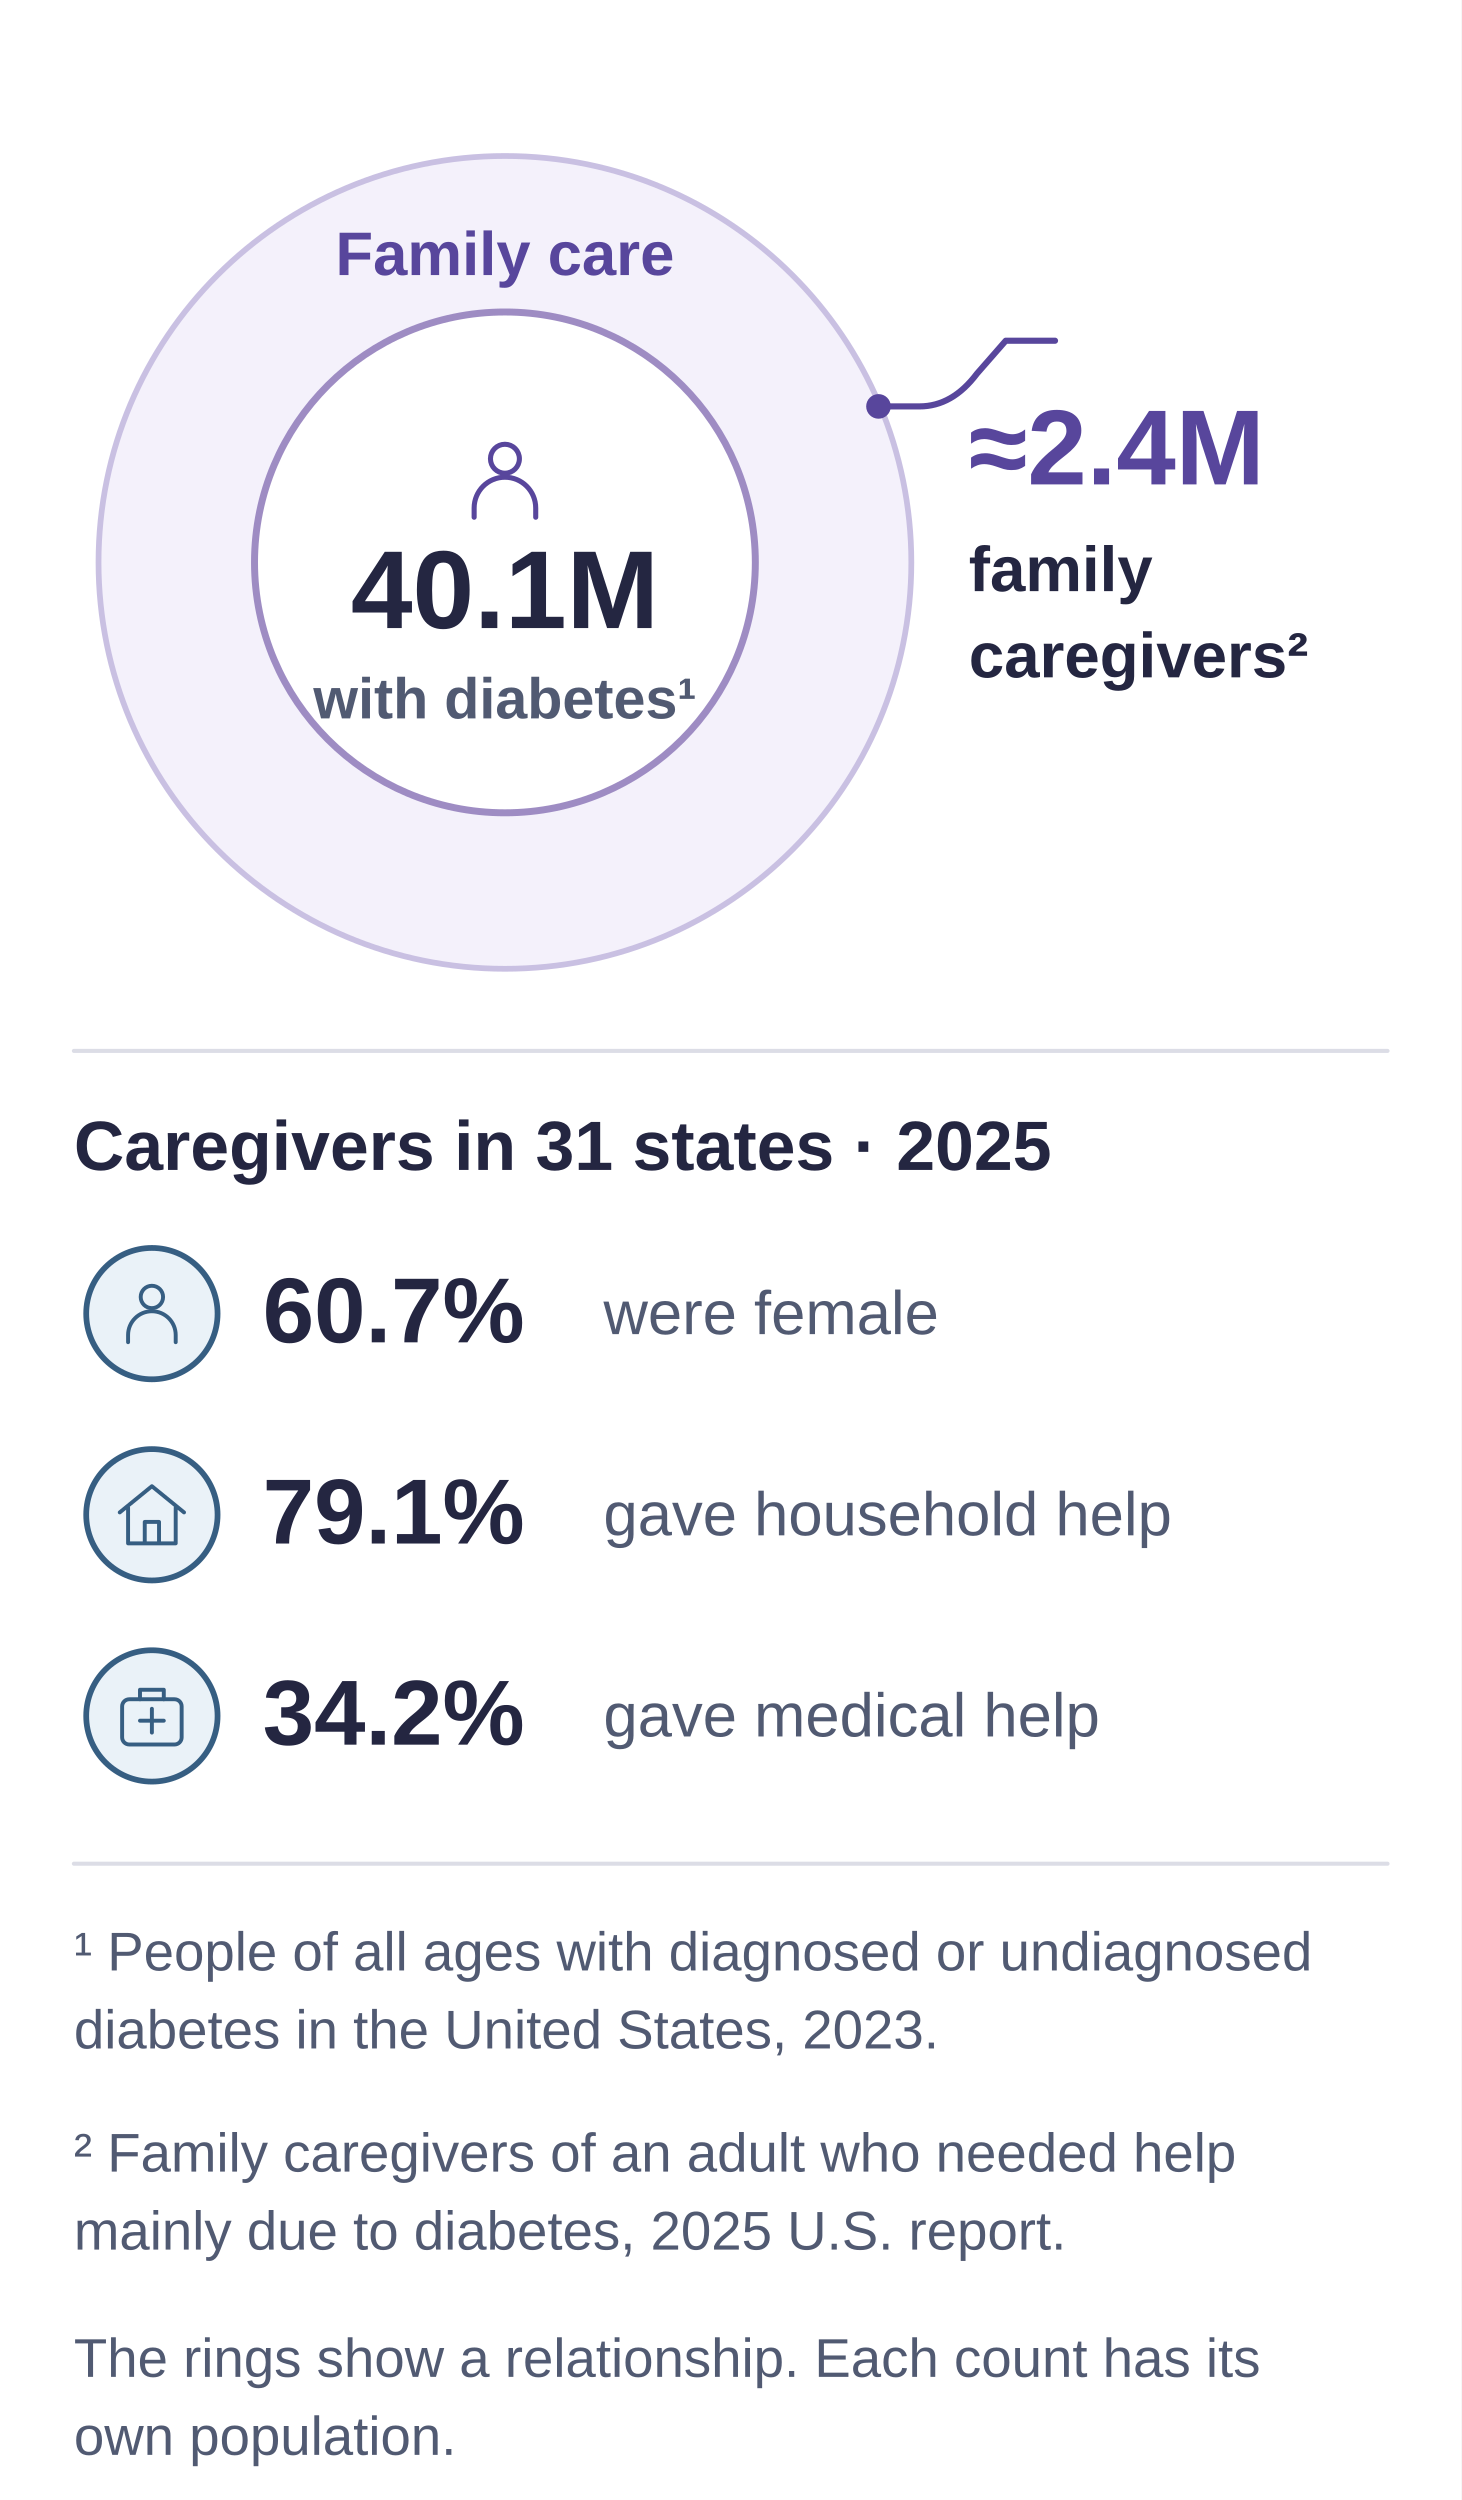
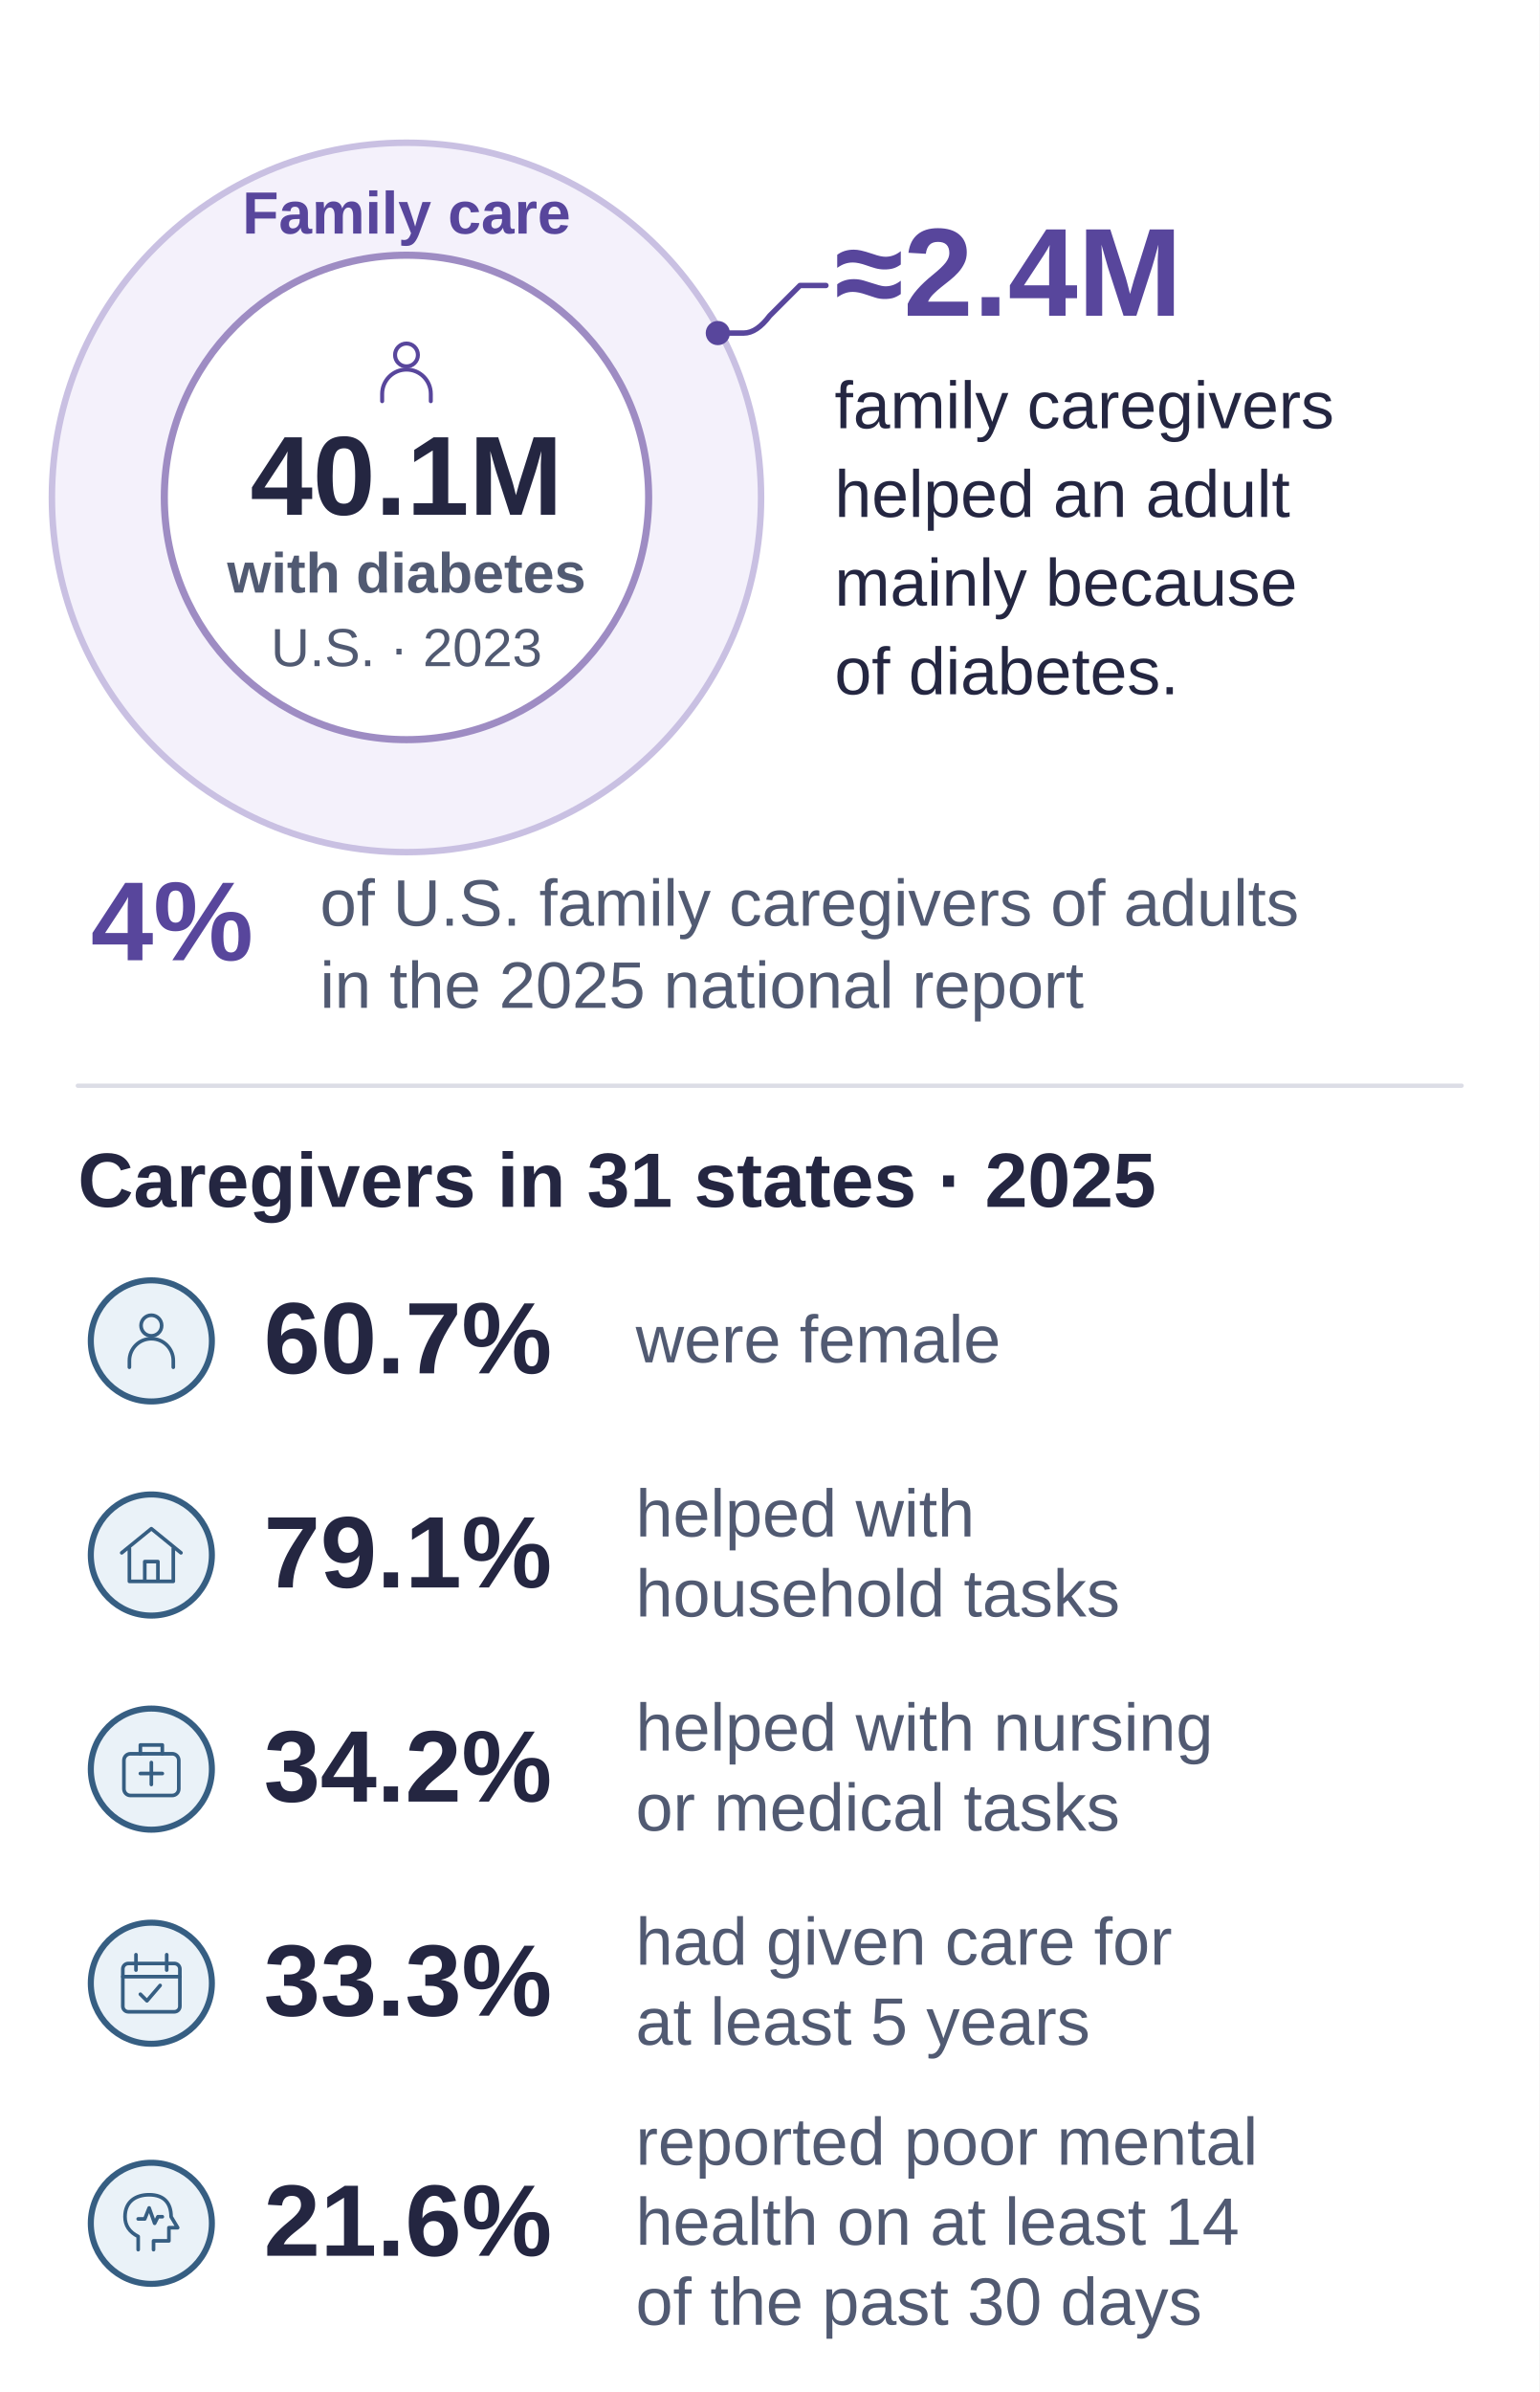
- <svg xmlns="http://www.w3.org/2000/svg" viewBox="0 0 356 609" width="356" height="609" role="img" aria-labelledby="fig-title fig-desc">
+ <svg xmlns="http://www.w3.org/2000/svg" viewBox="0 0 356 553" width="356" height="553" role="img" aria-labelledby="fig-title fig-desc">
  <defs>
    <style>text{font-family:Arial,'Liberation Sans',sans-serif;font-variant-numeric:tabular-nums}</style>
  </defs>
-   <rect width="356" height="609" fill="#ffffff" />
-   <circle cx="123" cy="137" r="99" fill="#f4f1fb" stroke="#c9c0e2" stroke-width="1.4" />
-   <circle cx="123" cy="137" r="61" fill="#ffffff" stroke="#9e8cc3" stroke-width="1.7" />
-   <text x="123" y="67" font-size="15" font-weight="620" fill="#58469c" text-anchor="middle">Family care</text>
-   <g transform="translate(111 105) scale(0.75)" color="#58469c" stroke="#58469c" fill="none" stroke-width="1.65" stroke-linecap="round" stroke-linejoin="round">
+   <rect width="356" height="553" fill="#ffffff" />
+   <circle cx="94" cy="115" r="82" fill="#f4f1fb" stroke="#c9c0e2" stroke-width="1.5" />
+   <circle cx="94" cy="115" r="56" fill="#fff" stroke="#9e8cc3" stroke-width="1.65" />
+   <text x="94" y="54" font-size="13.8" font-weight="650" fill="#58469c" text-anchor="middle" id="label-1">Family care</text>
+   <g transform="translate(85 77) scale(0.5625)" color="#58469c" stroke="#58469c" fill="none" stroke-width="1.65" stroke-linecap="round" stroke-linejoin="round">
    <circle cx="16" cy="9" r="4.7" />
    <path d="M6 28v-3a10 10 0 0 1 20 0v3" />
  </g>
-   <text x="123" y="153" font-size="27" font-weight="700" fill="#242641" text-anchor="middle">40.1M</text>
-   <text x="123" y="175" font-size="14" font-weight="550" fill="#515a72" text-anchor="middle">with diabetes¹</text>
-   <path d="M214 99 H224 Q232 99 238 91 L245 83 H257" fill="none" stroke="#58469c" stroke-width="1.5" stroke-linecap="round" stroke-linejoin="round" />
-   <circle cx="214" cy="99" r="3" fill="#58469c" stroke="none" stroke-width="1" />
-   <text x="236" y="118" font-size="26" font-weight="700" fill="#58469c" text-anchor="start">≈2.4M</text>
-   <text x="236" y="144" font-size="15.5" font-weight="580" fill="#242641" text-anchor="start">family</text>
-   <text x="236" y="165" font-size="15.5" font-weight="580" fill="#242641" text-anchor="start">caregivers²</text>
-   <path d="M18 256 L338 256" fill="none" stroke="#dcdde6" stroke-width="1" stroke-linecap="round" stroke-linejoin="round" />
-   <text x="18" y="285" font-size="17" font-weight="650" fill="#242641" text-anchor="start">Caregivers in 31 states · 2025</text>
-   <circle cx="37" cy="320" r="16" fill="#eaf2f8" stroke="#365e82" stroke-width="1.4" />
-   <g transform="translate(27.72 310.72) scale(0.58)" color="#365e82" stroke="#365e82" fill="none" stroke-width="1.65" stroke-linecap="round" stroke-linejoin="round">
+   <text x="94" y="119" font-size="26" font-weight="700" fill="#242641" text-anchor="middle" id="label-2">40.1M</text>
+   <text x="94" y="137" font-size="13.1" font-weight="550" fill="#515a72" text-anchor="middle" id="label-3">with diabetes</text>
+   <text x="94" y="154" font-size="12.4" font-weight="450" fill="#515a72" text-anchor="middle" id="label-4">U.S. · 2023</text>
+   <path d="M166 77 H172 Q175 77 178 73 L185 66 H191" fill="none" stroke="#58469c" stroke-width="1.25" stroke-linecap="round" stroke-linejoin="round" />
+   <circle cx="166" cy="77" r="2.8" fill="#58469c" stroke="none" stroke-width="1" />
+   <text x="193" y="73" font-size="29" font-weight="700" fill="#58469c" text-anchor="start" id="label-5">≈2.4M</text>
+   <text x="193" y="99.0" font-size="15.4" font-weight="480" fill="#242641" text-anchor="start" id="label-6">family caregivers</text>
+   <text x="193" y="119.5" font-size="15.4" font-weight="480" fill="#242641" text-anchor="start" id="label-7">helped an adult</text>
+   <text x="193" y="140.0" font-size="15.4" font-weight="480" fill="#242641" text-anchor="start" id="label-8">mainly because</text>
+   <text x="193" y="160.5" font-size="15.4" font-weight="480" fill="#242641" text-anchor="start" id="label-9">of diabetes.</text>
+   <text x="21" y="222" font-size="26" font-weight="675" fill="#58469c" text-anchor="start" id="label-10">4%</text>
+   <text x="74" y="214" font-size="15.2" font-weight="450" fill="#515a72" text-anchor="start" id="label-11">of U.S. family caregivers of adults</text>
+   <text x="74" y="233" font-size="15.2" font-weight="450" fill="#515a72" text-anchor="start" id="label-12">in the 2025 national report</text>
+   <path d="M18 251 L338 251" fill="none" stroke="#dcdde6" stroke-width="1" stroke-linecap="round" stroke-linejoin="round" />
+   <text x="18" y="279" font-size="17.8" font-weight="640" fill="#242641" text-anchor="start" id="label-13">Caregivers in 31 states · 2025</text>
+   <circle cx="35" cy="310.0" r="14" fill="#eaf2f8" stroke="#365e82" stroke-width="1.4" />
+   <g transform="translate(26.88 301.88) scale(0.5075)" color="#365e82" stroke="#365e82" fill="none" stroke-width="1.65" stroke-linecap="round" stroke-linejoin="round">
    <circle cx="16" cy="9" r="4.7" />
    <path d="M6 28v-3a10 10 0 0 1 20 0v3" />
  </g>
-   <text x="64" y="327" font-size="22.5" font-weight="700" fill="#242641" text-anchor="start">60.7%</text>
-   <text x="147" y="325" font-size="15" font-weight="450" fill="#515a72" text-anchor="start">were female</text>
-   <circle cx="37" cy="369" r="16" fill="#eaf2f8" stroke="#365e82" stroke-width="1.4" />
-   <g transform="translate(27.72 359.72) scale(0.58)" color="#365e82" stroke="#365e82" fill="none" stroke-width="1.65" stroke-linecap="round" stroke-linejoin="round">
+   <text x="61" y="317.5" font-size="23.5" font-weight="675" fill="#242641" text-anchor="start" id="label-14">60.7%</text>
+   <text x="147" y="314.96" font-size="15.5" font-weight="450" fill="#515a72" text-anchor="start" id="label-15">were female</text>
+   <circle cx="35" cy="359.5" r="14" fill="#eaf2f8" stroke="#365e82" stroke-width="1.4" />
+   <g transform="translate(26.88 351.38) scale(0.5075)" color="#365e82" stroke="#365e82" fill="none" stroke-width="1.65" stroke-linecap="round" stroke-linejoin="round">
    <path d="M2.5 15 16 4l13.5 11M6 13v15h20V13M13 28v-9h6v9" />
  </g>
-   <text x="64" y="376" font-size="22.5" font-weight="700" fill="#242641" text-anchor="start">79.1%</text>
-   <text x="147" y="374" font-size="15" font-weight="450" fill="#515a72" text-anchor="start">gave household help</text>
-   <circle cx="37" cy="418" r="16" fill="#eaf2f8" stroke="#365e82" stroke-width="1.4" />
-   <g transform="translate(27.72 408.72) scale(0.58)" color="#365e82" stroke="#365e82" fill="none" stroke-width="1.65" stroke-linecap="round" stroke-linejoin="round">
+   <text x="61" y="367.0" font-size="23.5" font-weight="675" fill="#242641" text-anchor="start" id="label-16">79.1%</text>
+   <text x="147" y="355.21" font-size="15.5" font-weight="450" fill="#515a72" text-anchor="start" id="label-17">helped with</text>
+   <text x="147" y="373.71" font-size="15.5" font-weight="450" fill="#515a72" text-anchor="start" id="label-18">household tasks</text>
+   <circle cx="35" cy="409.0" r="14" fill="#eaf2f8" stroke="#365e82" stroke-width="1.4" />
+   <g transform="translate(26.88 400.88) scale(0.5075)" color="#365e82" stroke="#365e82" fill="none" stroke-width="1.65" stroke-linecap="round" stroke-linejoin="round">
    <rect x="3.5" y="9" width="25" height="19" rx="3" />
    <path d="M11 9V5h10v4M11 18h10m-5-5v10" />
  </g>
-   <text x="64" y="425" font-size="22.5" font-weight="700" fill="#242641" text-anchor="start">34.2%</text>
-   <text x="147" y="423" font-size="15" font-weight="450" fill="#515a72" text-anchor="start">gave medical help</text>
-   <path d="M18 454 L338 454" fill="none" stroke="#dcdde6" stroke-width="1" stroke-linecap="round" stroke-linejoin="round" />
-   <text x="18" y="480" font-size="13.3" font-weight="400" fill="#515a72" text-anchor="start">¹ People of all ages with diagnosed or undiagnosed</text>
-   <text x="18" y="499" font-size="13.3" font-weight="400" fill="#515a72" text-anchor="start">diabetes in the United States, 2023.</text>
-   <text x="18" y="529" font-size="13.3" font-weight="400" fill="#515a72" text-anchor="start">² Family caregivers of an adult who needed help</text>
-   <text x="18" y="548" font-size="13.3" font-weight="400" fill="#515a72" text-anchor="start">mainly due to diabetes, 2025 U.S. report.</text>
-   <text x="18" y="579" font-size="13.3" font-weight="400" fill="#515a72" text-anchor="start">The rings show a relationship. Each count has its</text>
-   <text x="18" y="598" font-size="13.3" font-weight="400" fill="#515a72" text-anchor="start">own population.</text>
+   <text x="61" y="416.5" font-size="23.5" font-weight="675" fill="#242641" text-anchor="start" id="label-19">34.2%</text>
+   <text x="147" y="404.71" font-size="15.5" font-weight="450" fill="#515a72" text-anchor="start" id="label-20">helped with nursing</text>
+   <text x="147" y="423.21" font-size="15.5" font-weight="450" fill="#515a72" text-anchor="start" id="label-21">or medical tasks</text>
+   <circle cx="35" cy="458.5" r="14" fill="#eaf2f8" stroke="#365e82" stroke-width="1.4" />
+   <g transform="translate(26.88 450.38) scale(0.5075)" color="#365e82" stroke="#365e82" fill="none" stroke-width="1.65" stroke-linecap="round" stroke-linejoin="round">
+     <rect x="3" y="7" width="26" height="22" rx="2.5" />
+     <path d="M9 3v7m14-7v7M3 13h26m-18 8 3 3 6-7" />
+   </g>
+   <text x="61" y="466.0" font-size="23.5" font-weight="675" fill="#242641" text-anchor="start" id="label-22">33.3%</text>
+   <text x="147" y="454.21" font-size="15.5" font-weight="450" fill="#515a72" text-anchor="start" id="label-23">had given care for</text>
+   <text x="147" y="472.71" font-size="15.5" font-weight="450" fill="#515a72" text-anchor="start" id="label-24">at least 5 years</text>
+   <circle cx="35" cy="514.0" r="14" fill="#eaf2f8" stroke="#365e82" stroke-width="1.4" />
+   <g transform="translate(26.88 505.88) scale(0.5075)" color="#365e82" stroke="#365e82" fill="none" stroke-width="1.65" stroke-linecap="round" stroke-linejoin="round">
+     <path d="M10 28v-6c-4-2-6-5-6-9C4 6 9 3 15 3c7 0 10 4 10 10l3 5h-4v6h-7v4" />
+     <path d="M10 14h3l2-5 2.5 7 1.5-3H21" />
+   </g>
+   <text x="61" y="521.5" font-size="23.5" font-weight="675" fill="#242641" text-anchor="start" id="label-25">21.6%</text>
+   <text x="147" y="500.46" font-size="15.5" font-weight="450" fill="#515a72" text-anchor="start" id="label-26">reported poor mental</text>
+   <text x="147" y="518.96" font-size="15.5" font-weight="450" fill="#515a72" text-anchor="start" id="label-27">health on at least 14</text>
+   <text x="147" y="537.46" font-size="15.5" font-weight="450" fill="#515a72" text-anchor="start" id="label-28">of the past 30 days</text>
</svg>
